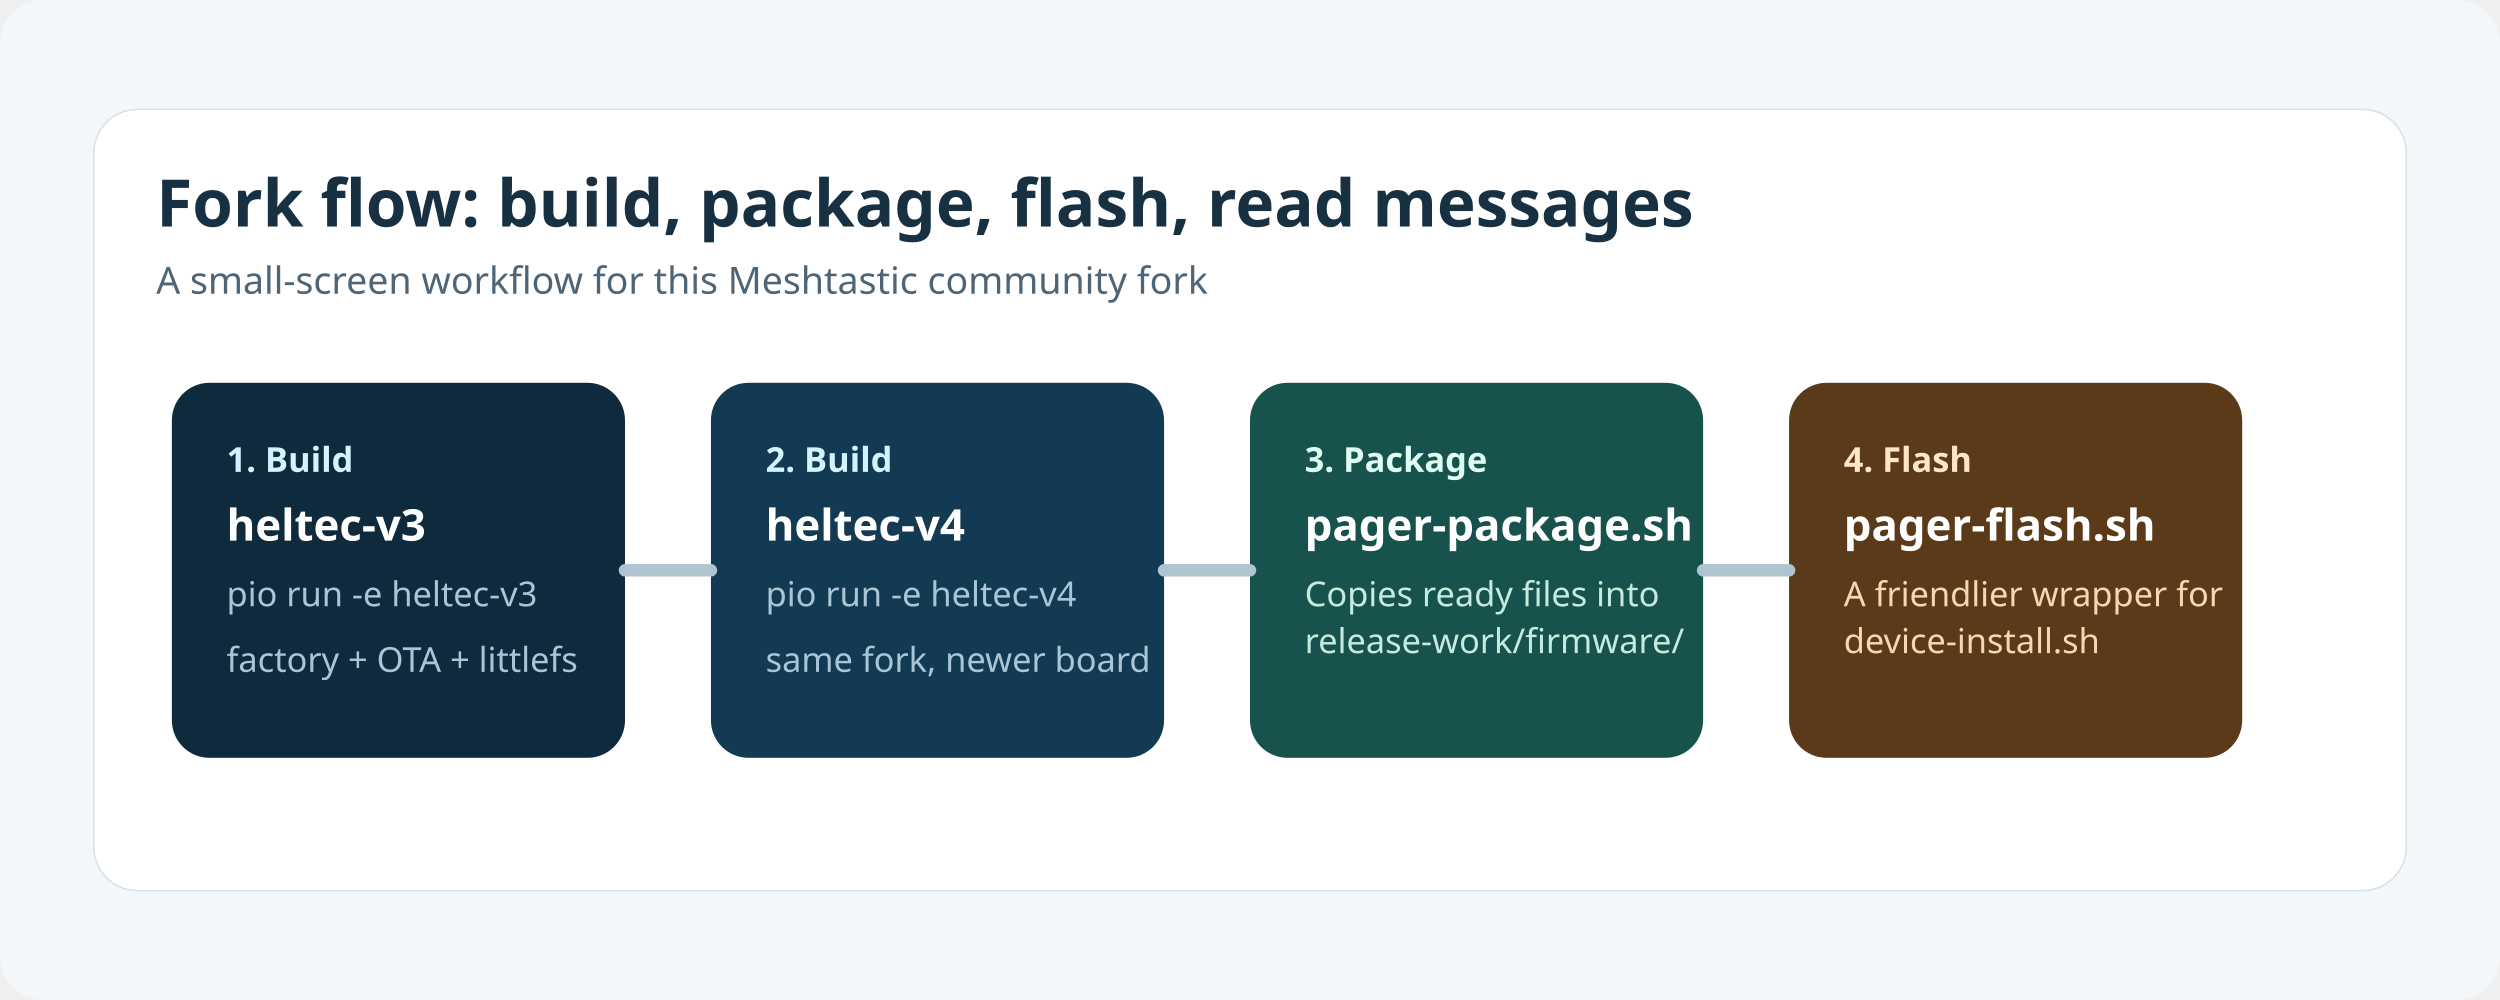
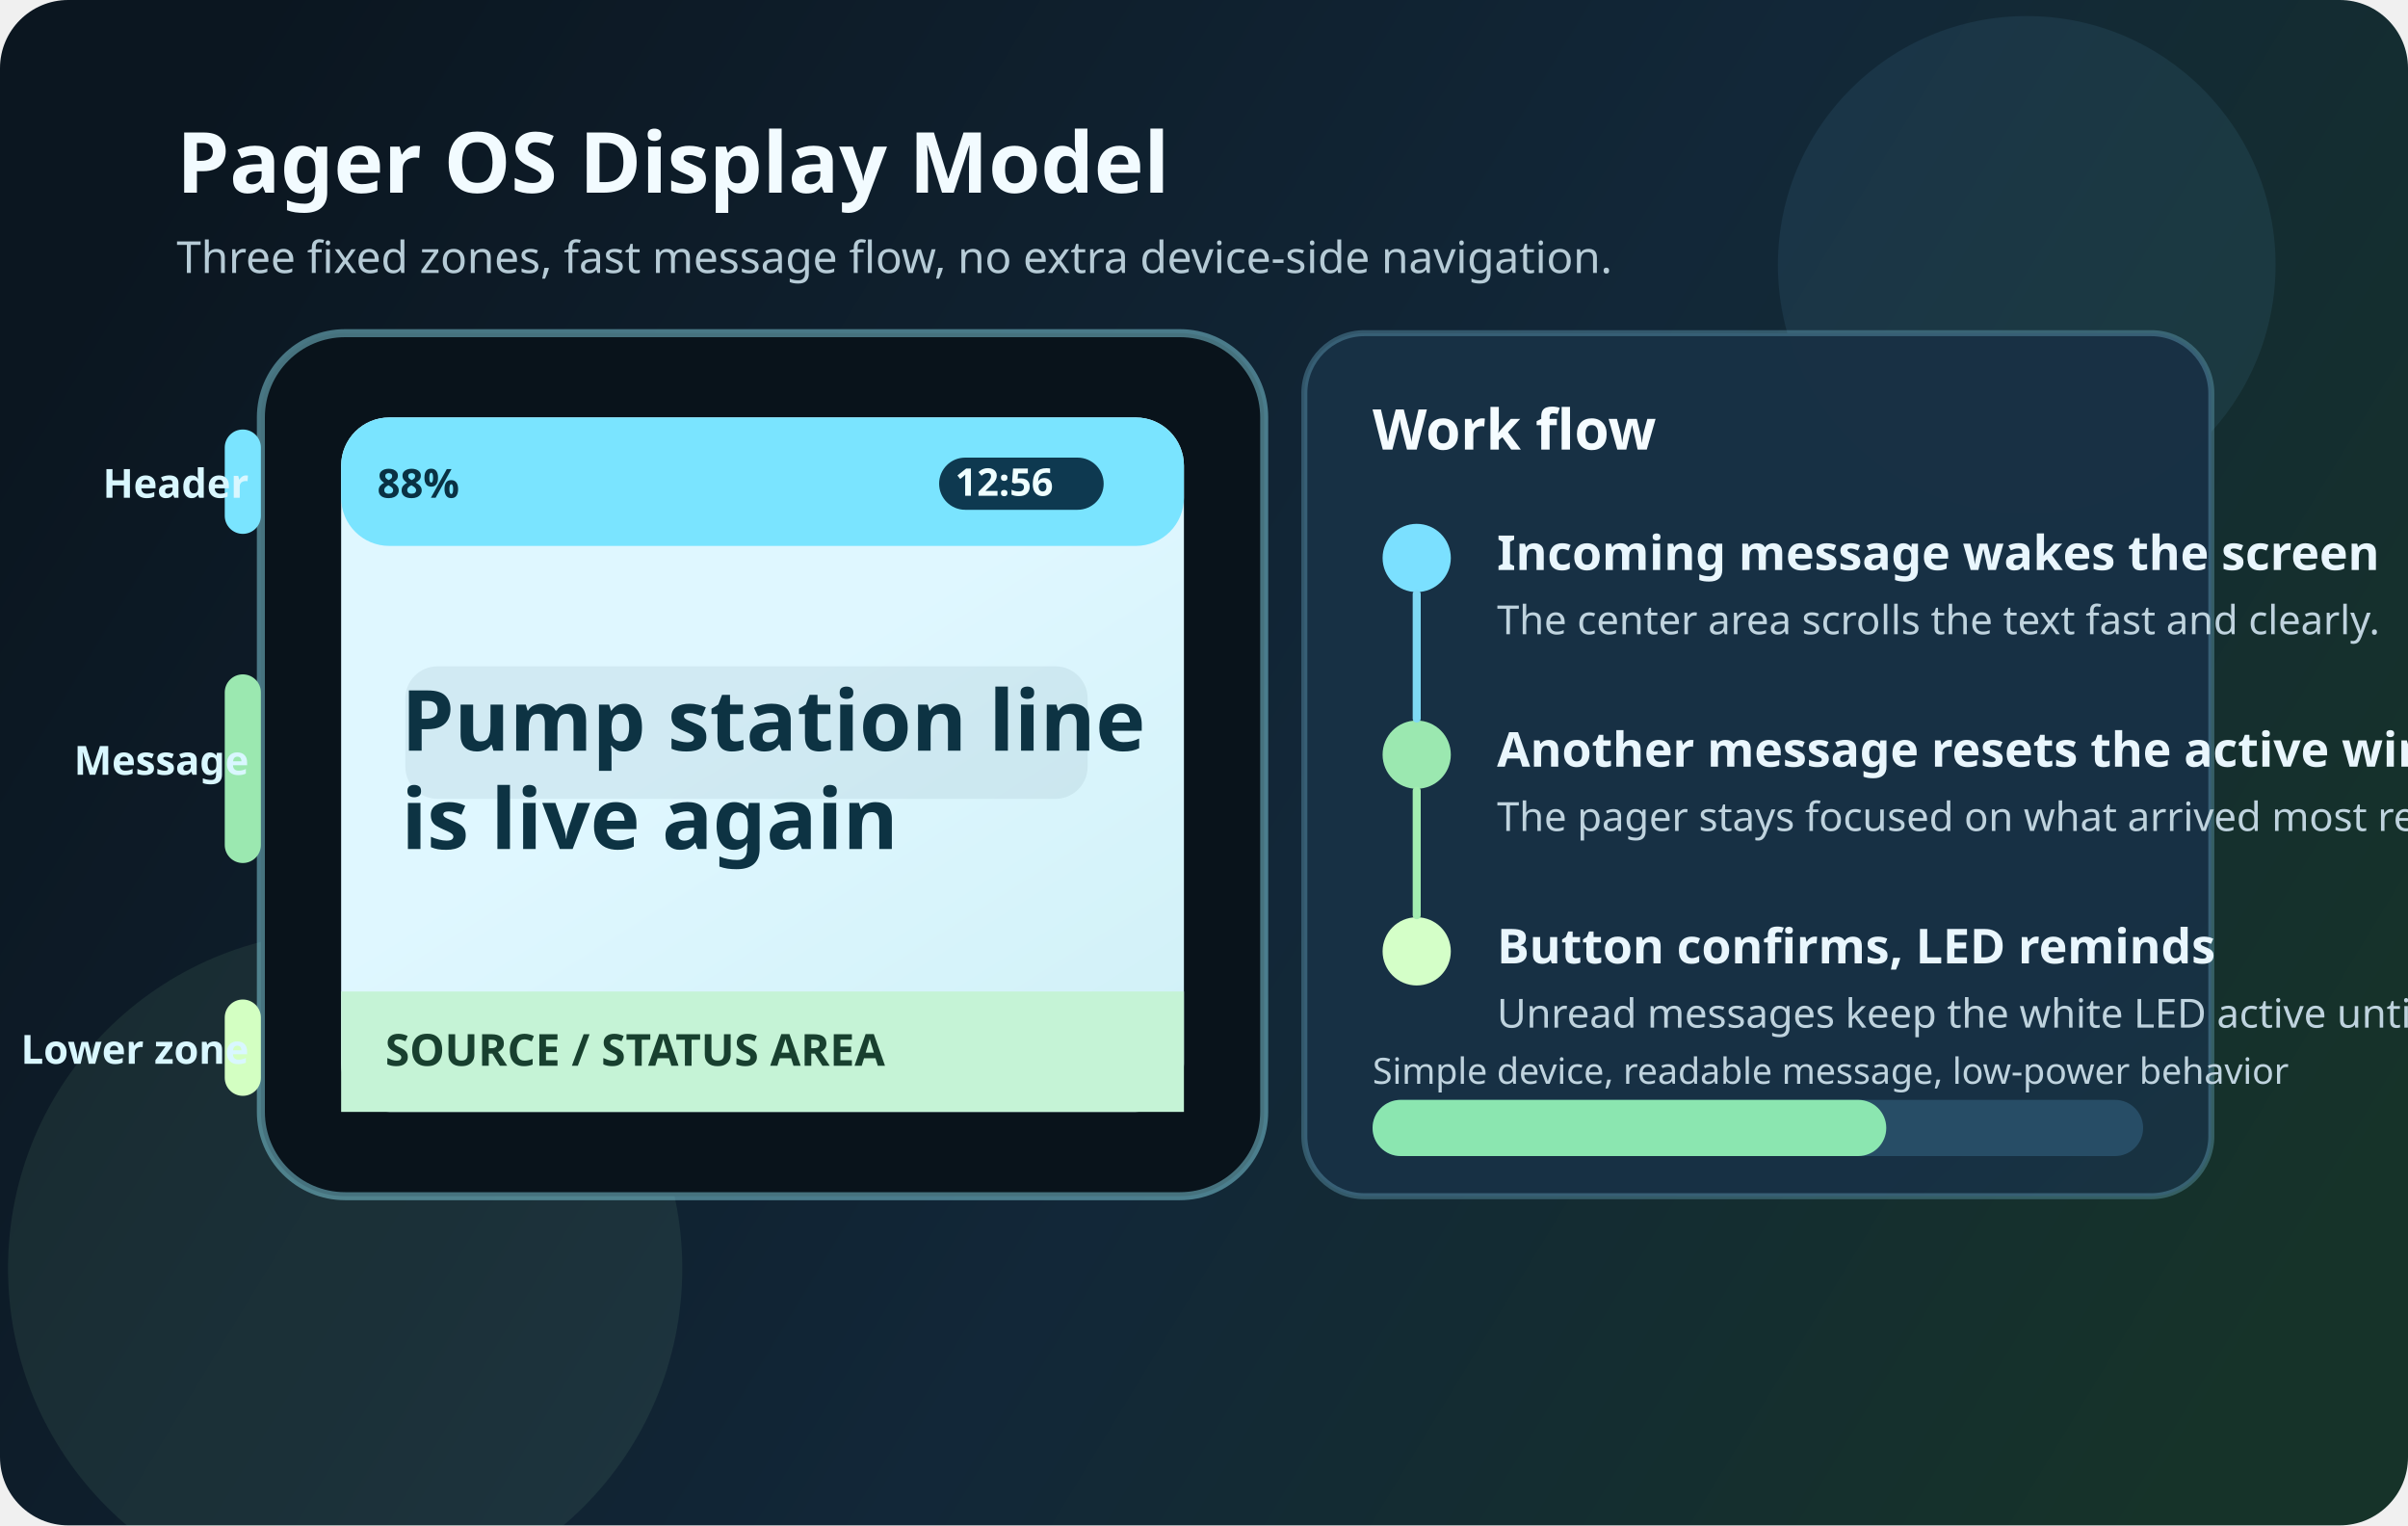
- <svg xmlns="http://www.w3.org/2000/svg" width="1600" height="640" viewBox="0 0 1600 640" fill="none">
-   <rect width="1600" height="640" rx="28" fill="#F4F7FA" />
-   <rect x="60" y="70" width="1480" height="500" rx="28" fill="white" stroke="#D7E1E9" />
-   <text x="100" y="145" fill="#173042" font-family="Verdana, Geneva, sans-serif" font-size="42" font-weight="700">Fork flow: build, package, flash, read messages</text>
-   <text x="100" y="188" fill="#4D6576" font-family="Verdana, Geneva, sans-serif" font-size="24">A small-screen workflow for this Meshtastic community fork</text>
-   <g>
-     <rect x="110" y="245" width="290" height="240" rx="24" fill="#0E2A3C" />
-     <text x="145" y="302" fill="#D3F4FF" font-family="Verdana, Geneva, sans-serif" font-size="22" font-weight="700">1. Build</text>
-     <text x="145" y="346" fill="white" font-family="Verdana, Geneva, sans-serif" font-size="28" font-weight="700">heltec-v3</text>
-     <text x="145" y="388" fill="#A9C6D6" font-family="Verdana, Geneva, sans-serif" font-size="22">pio run -e heltec-v3</text>
-     <text x="145" y="430" fill="#A9C6D6" font-family="Verdana, Geneva, sans-serif" font-size="22">factory + OTA + littlefs</text>
+ <svg xmlns="http://www.w3.org/2000/svg" width="1200" height="760" viewBox="0 0 1200 760" fill="none">
+   <defs>
+     <linearGradient id="bg" x1="86" y1="72" x2="1117" y2="700" gradientUnits="userSpaceOnUse">
+       <stop stop-color="#0B1620" />
+       <stop offset="0.55" stop-color="#122738" />
+       <stop offset="1" stop-color="#163329" />
+     </linearGradient>
+     <linearGradient id="screen" x1="260" y1="172" x2="488" y2="534" gradientUnits="userSpaceOnUse">
+       <stop stop-color="#DFF7FF" />
+       <stop offset="1" stop-color="#C8EDF2" />
+     </linearGradient>
+     <linearGradient id="panel" x1="586" y1="140" x2="1045" y2="621" gradientUnits="userSpaceOnUse">
+       <stop stop-color="#173044" stop-opacity="0.98" />
+       <stop offset="1" stop-color="#1C4533" stop-opacity="0.92" />
+     </linearGradient>
+   </defs>
+   <rect width="1200" height="760" rx="34" fill="url(#bg)" />
+   <circle cx="1010" cy="132" r="124" fill="#76D3FF" fill-opacity="0.08" />
+   <circle cx="172" cy="632" r="168" fill="#A7F0B3" fill-opacity="0.08" />
+   <text x="88" y="96" fill="#F2FBFF" font-family="Verdana, Geneva, sans-serif" font-size="42" font-weight="700">Pager OS Display Model</text>
+   <text x="88" y="136" fill="#B6CBD6" font-family="Verdana, Geneva, sans-serif" font-size="22">Three fixed zones, fast message flow, no extra device-side navigation.</text>
+   <g transform="translate(130 166)">
+     <rect x="0" y="0" width="500" height="430" rx="42" fill="#09131B" stroke="#90E8F6" stroke-opacity="0.45" stroke-width="4" />
+     <rect x="40" y="42" width="420" height="346" rx="24" fill="url(#screen)" />
+     <rect x="40" y="42" width="420" height="64" rx="24" fill="#7AE4FF" />
+     <rect x="40" y="328" width="420" height="60" rx="0" fill="#C5F3D6" />
+     <rect x="338" y="62" width="82" height="26" rx="13" fill="#0E3950" />
+     <text x="58" y="82" fill="#0A3143" font-family="Verdana, Geneva, sans-serif" font-size="20" font-weight="700">88%</text>
+     <text x="346" y="81" fill="#EFFFFF" font-family="Verdana, Geneva, sans-serif" font-size="19" font-weight="700">12:56</text>
+     <rect x="72" y="166" width="340" height="66" rx="16" fill="#123344" opacity="0.07" />
+     <text x="70" y="208" fill="#0D3343" font-family="Verdana, Geneva, sans-serif" font-size="42" font-weight="700">Pump station line</text>
+     <text x="70" y="257" fill="#0D3343" font-family="Verdana, Geneva, sans-serif" font-size="42" font-weight="700">is live again</text>
+     <text x="62" y="365" fill="#18402F" font-family="Verdana, Geneva, sans-serif" font-size="22" font-weight="700">SOURCE / STATUS AREA</text>
+     <rect x="-18" y="48" width="18" height="52" rx="9" fill="#7AE4FF" />
+     <rect x="-18" y="170" width="18" height="94" rx="9" fill="#9BE8B0" />
+     <rect x="-18" y="332" width="18" height="48" rx="9" fill="#D3FFC2" />
+     <text x="-6" y="82" fill="#D9F7FF" font-family="Verdana, Geneva, sans-serif" font-size="20" font-weight="700" text-anchor="end">Header</text>
+     <text x="-6" y="220" fill="#D9F7FF" font-family="Verdana, Geneva, sans-serif" font-size="20" font-weight="700" text-anchor="end">Message</text>
+     <text x="-6" y="364" fill="#D9F7FF" font-family="Verdana, Geneva, sans-serif" font-size="20" font-weight="700" text-anchor="end">Lower zone</text>
  </g>
-   <g>
-     <rect x="455" y="245" width="290" height="240" rx="24" fill="#123A53" />
-     <text x="490" y="302" fill="#D3F4FF" font-family="Verdana, Geneva, sans-serif" font-size="22" font-weight="700">2. Build</text>
-     <text x="490" y="346" fill="white" font-family="Verdana, Geneva, sans-serif" font-size="28" font-weight="700">heltec-v4</text>
-     <text x="490" y="388" fill="#A9C6D6" font-family="Verdana, Geneva, sans-serif" font-size="22">pio run -e heltec-v4</text>
-     <text x="490" y="430" fill="#A9C6D6" font-family="Verdana, Geneva, sans-serif" font-size="22">same fork, newer board</text>
+   <g transform="translate(650 166)">
+     <rect x="0" y="0" width="452" height="430" rx="30" fill="url(#panel)" stroke="#8AD8F2" stroke-opacity="0.28" stroke-width="3" />
+     <text x="34" y="58" fill="#F5FCFF" font-family="Verdana, Geneva, sans-serif" font-size="28" font-weight="700">Work flow</text>
+     <circle cx="56" cy="112" r="17" fill="#7BE0FF" />
+     <circle cx="56" cy="210" r="17" fill="#9BE8B0" />
+     <circle cx="56" cy="308" r="17" fill="#D4FFC8" />
+     <path d="M56 130V192" stroke="#7ED9F4" stroke-width="4" stroke-linecap="round" />
+     <path d="M56 228V290" stroke="#A3EDB0" stroke-width="4" stroke-linecap="round" />
+     <text x="96" y="118" fill="#E9F6FD" font-family="Verdana, Geneva, sans-serif" font-size="24" font-weight="700">Incoming message wakes the screen</text>
+     <text x="96" y="150" fill="#BFD3DE" font-family="Verdana, Geneva, sans-serif" font-size="20">The center area scrolls the text fast and clearly.</text>
+     <text x="96" y="216" fill="#E9F6FD" font-family="Verdana, Geneva, sans-serif" font-size="24" font-weight="700">Another message resets the active window</text>
+     <text x="96" y="248" fill="#BFD3DE" font-family="Verdana, Geneva, sans-serif" font-size="20">The pager stays focused on what arrived most recently.</text>
+     <text x="96" y="314" fill="#E9F6FD" font-family="Verdana, Geneva, sans-serif" font-size="24" font-weight="700">Button confirms, LED reminds</text>
+     <text x="96" y="346" fill="#BFD3DE" font-family="Verdana, Geneva, sans-serif" font-size="20">Unread messages keep the white LED active until the user checks them.</text>
+     <rect x="34" y="382" width="384" height="28" rx="14" fill="#274D66" />
+     <rect x="34" y="382" width="256" height="28" rx="14" fill="#8BE6B0" />
+     <text x="34" y="374" fill="#BFD3DE" font-family="Verdana, Geneva, sans-serif" font-size="18">Simple device, readable message, low-power behavior</text>
  </g>
-   <g>
-     <rect x="800" y="245" width="290" height="240" rx="24" fill="#17524D" />
-     <text x="835" y="302" fill="#E0FFF3" font-family="Verdana, Geneva, sans-serif" font-size="22" font-weight="700">3. Package</text>
-     <text x="835" y="346" fill="white" font-family="Verdana, Geneva, sans-serif" font-size="28" font-weight="700">pager-package.sh</text>
-     <text x="835" y="388" fill="#C4EBDD" font-family="Verdana, Geneva, sans-serif" font-size="22">Copies ready files into</text>
-     <text x="835" y="418" fill="#C4EBDD" font-family="Verdana, Geneva, sans-serif" font-size="22">release-work/firmware/</text>
-   </g>
-   <g>
-     <rect x="1145" y="245" width="290" height="240" rx="24" fill="#5B3A19" />
-     <text x="1180" y="302" fill="#FFE6C4" font-family="Verdana, Geneva, sans-serif" font-size="22" font-weight="700">4. Flash</text>
-     <text x="1180" y="346" fill="white" font-family="Verdana, Geneva, sans-serif" font-size="28" font-weight="700">pager-flash.sh</text>
-     <text x="1180" y="388" fill="#F5D7B2" font-family="Verdana, Geneva, sans-serif" font-size="22">A friendlier wrapper for</text>
-     <text x="1180" y="418" fill="#F5D7B2" font-family="Verdana, Geneva, sans-serif" font-size="22">device-install.sh</text>
-   </g>
-   <path d="M400 365H455" stroke="#AFC3D0" stroke-width="8" stroke-linecap="round" />
-   <path d="M745 365H800" stroke="#AFC3D0" stroke-width="8" stroke-linecap="round" />
-   <path d="M1090 365H1145" stroke="#AFC3D0" stroke-width="8" stroke-linecap="round" />
</svg>
